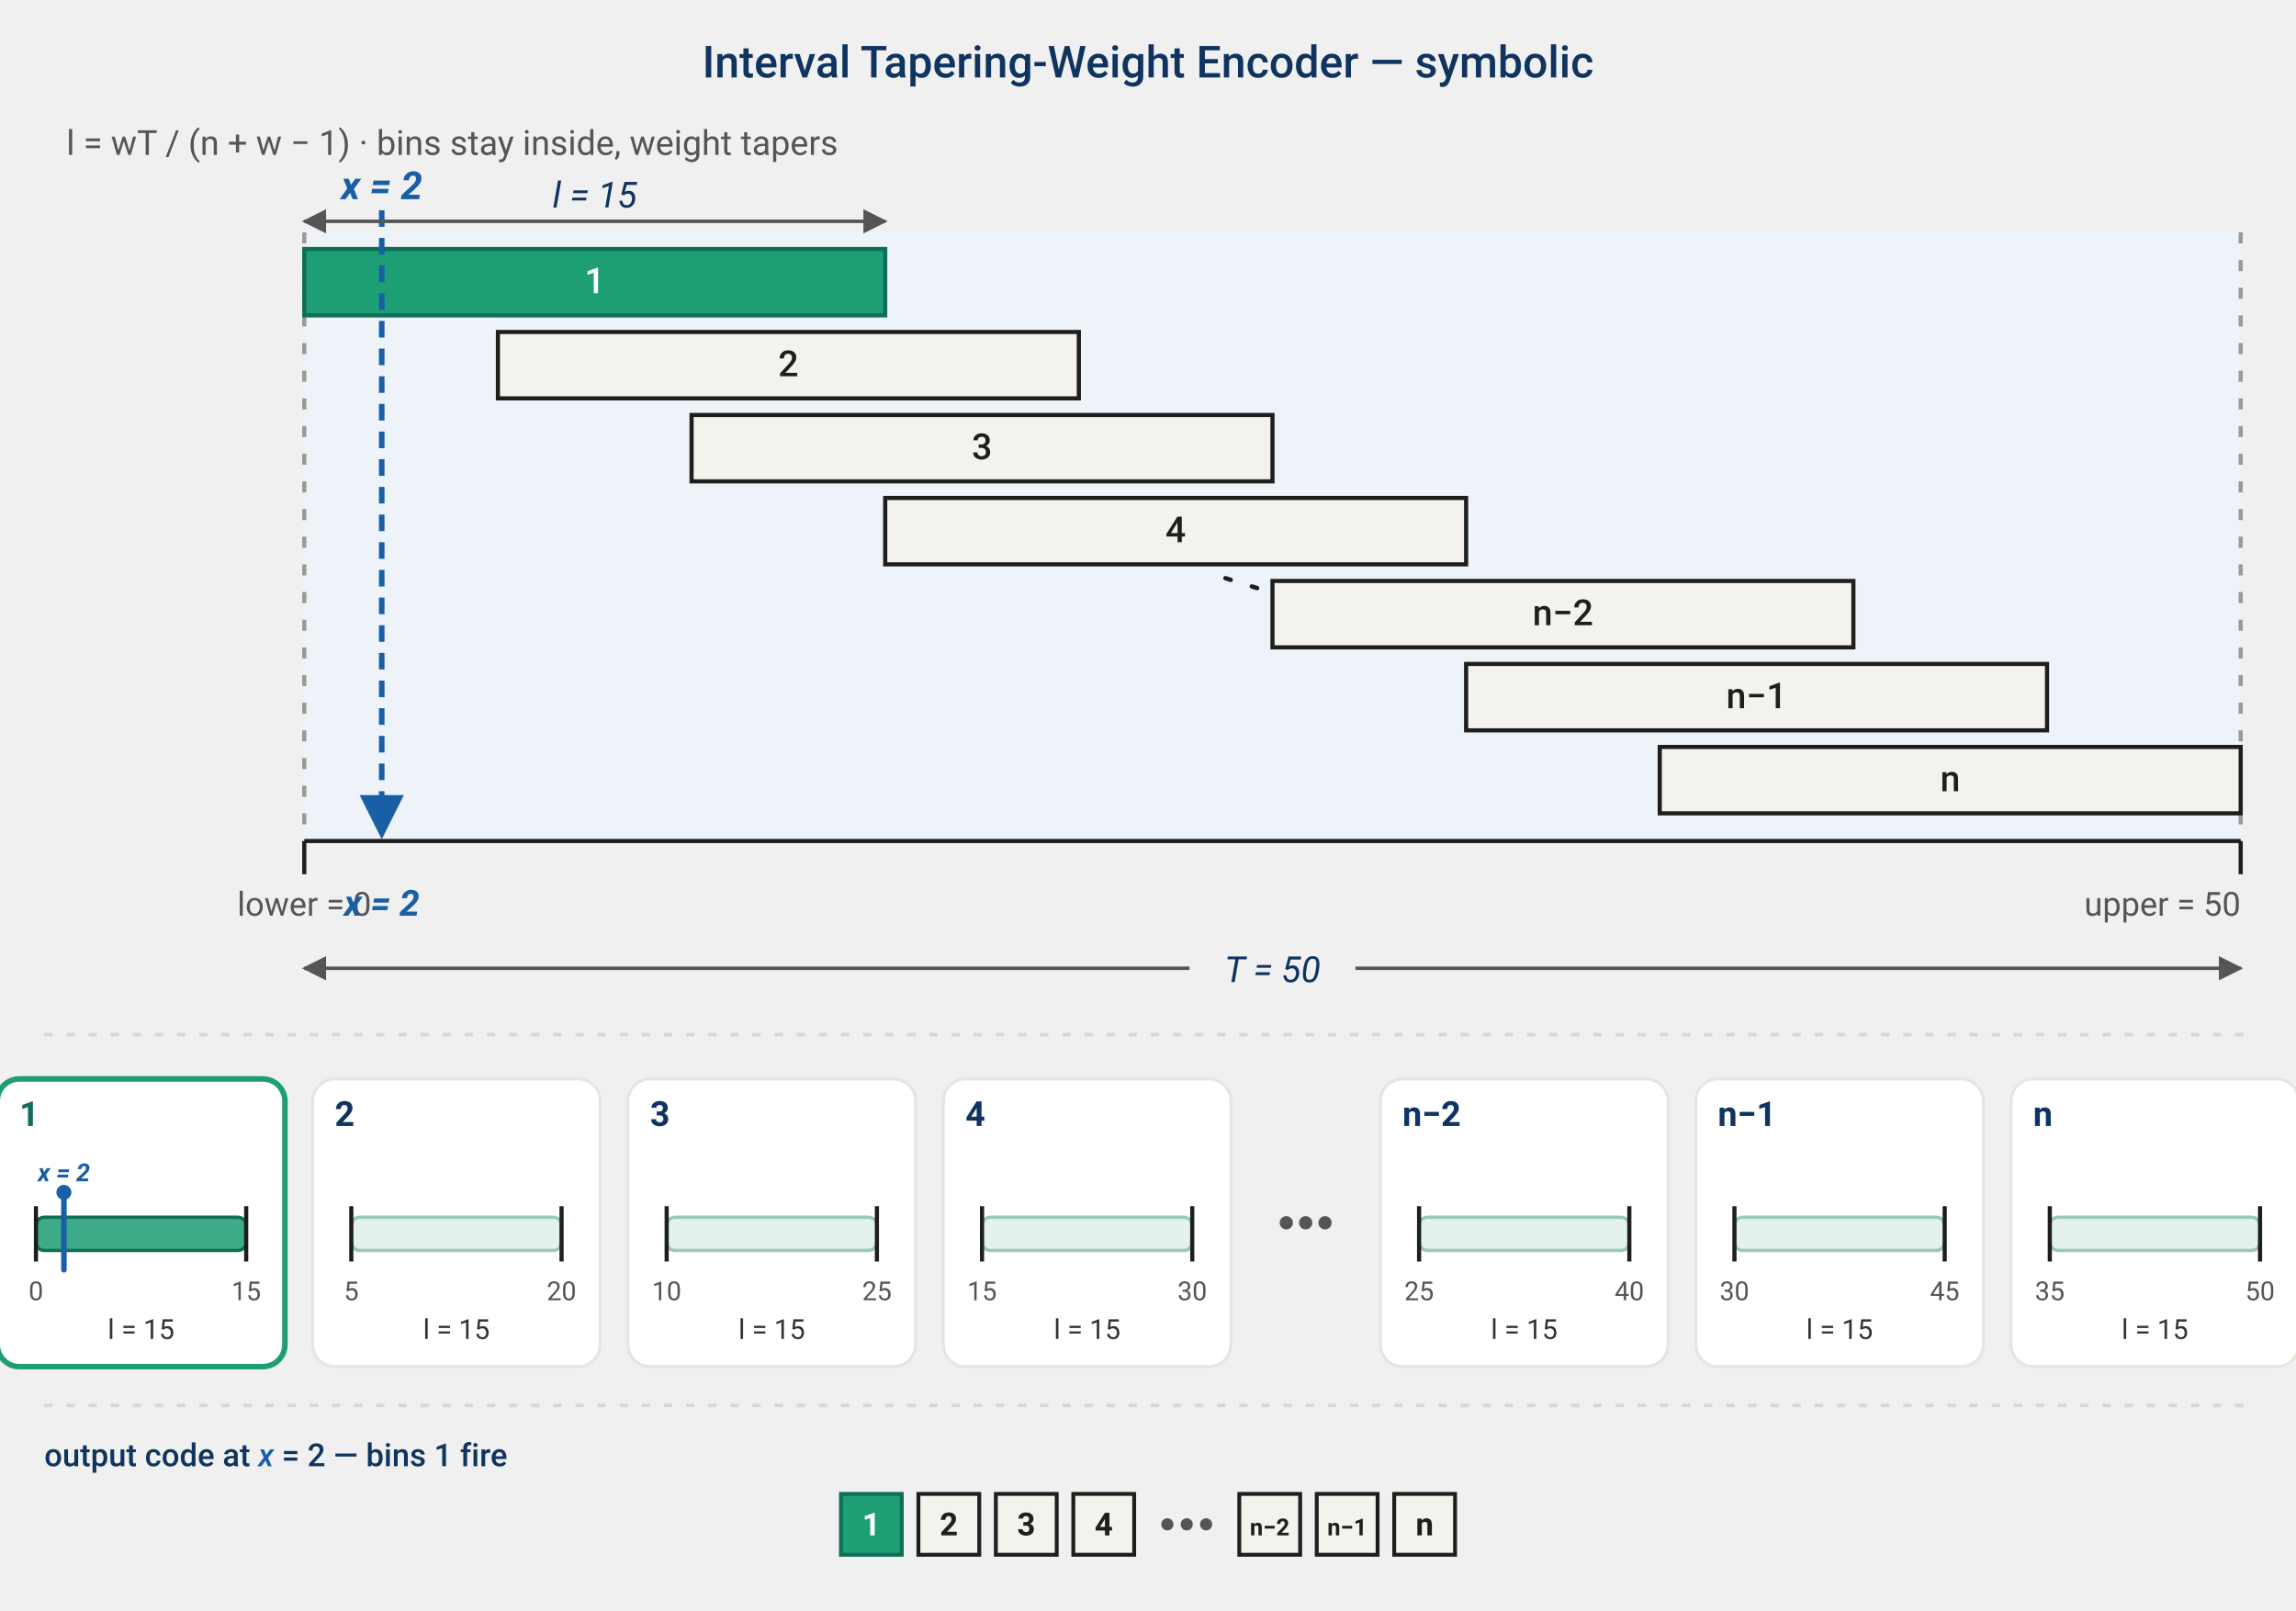
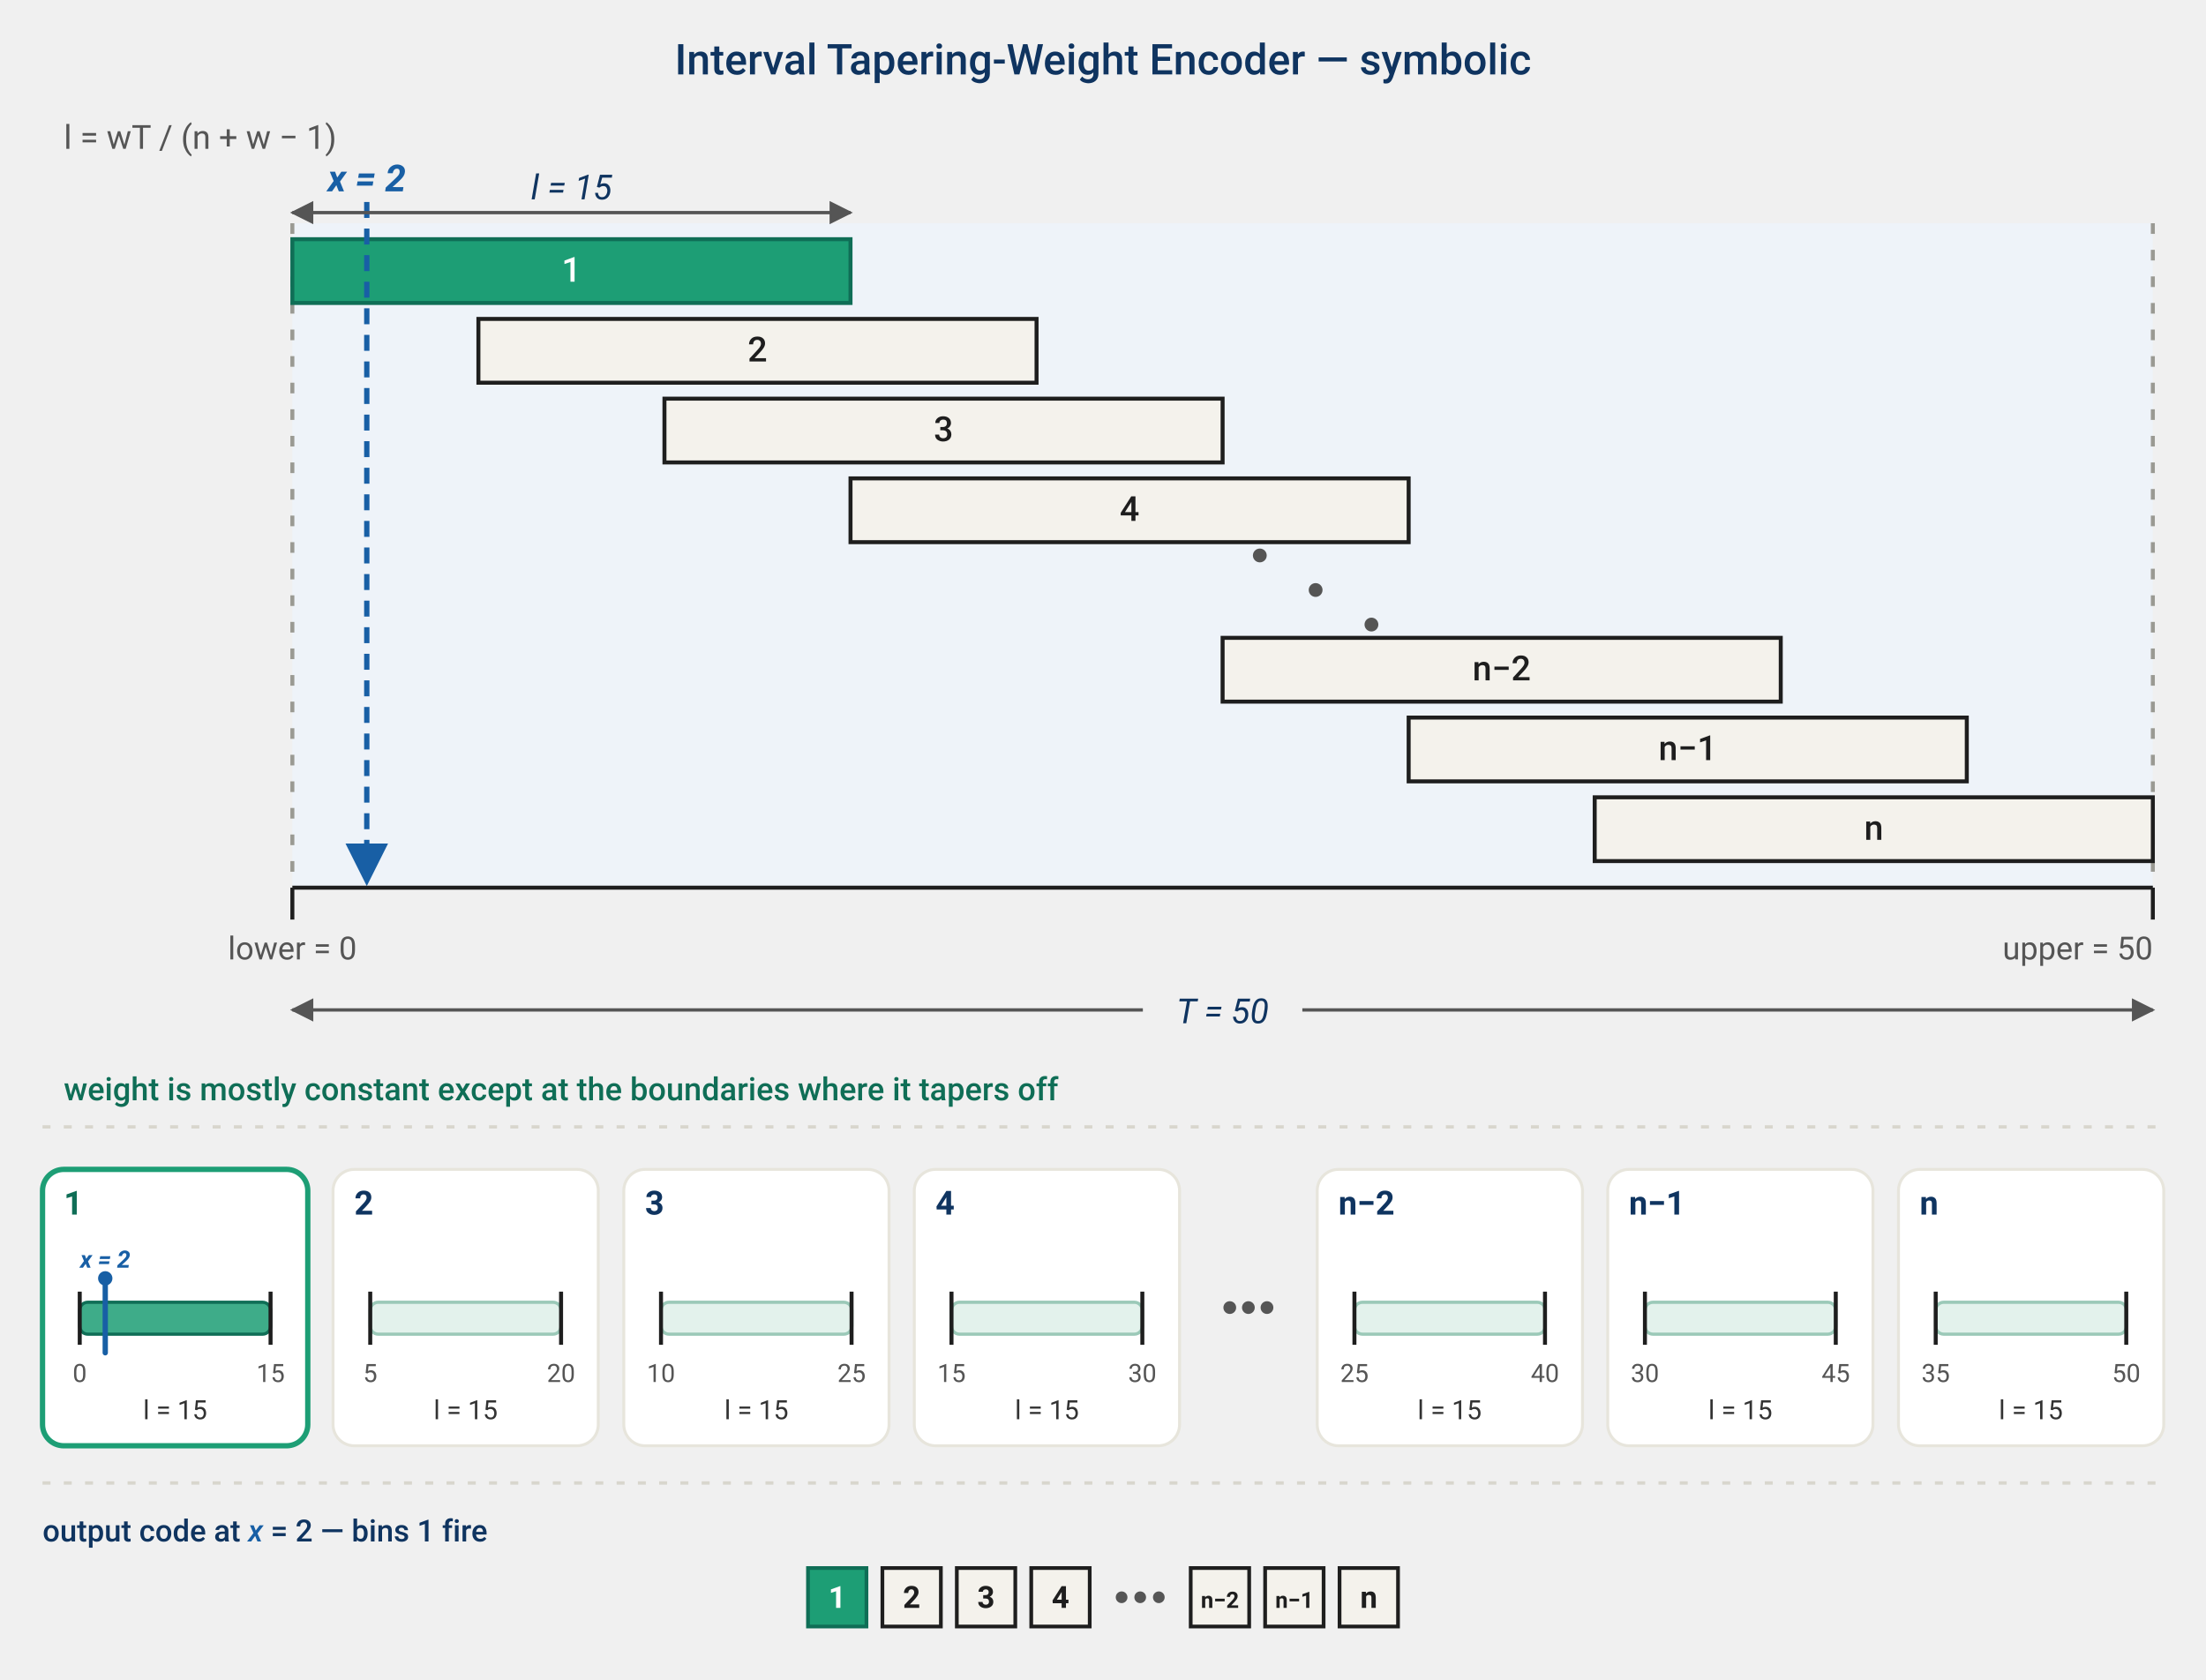
- <svg xmlns="http://www.w3.org/2000/svg" viewBox="0 0 830 582" width="830" height="582" font-family="-apple-system, BlinkMacSystemFont, 'Segoe UI', Roboto, Helvetica, Arial, sans-serif" role="img">
+ <svg xmlns="http://www.w3.org/2000/svg" viewBox="0 0 830 632" width="830" height="632" font-family="-apple-system, BlinkMacSystemFont, 'Segoe UI', Roboto, Helvetica, Arial, sans-serif" role="img">
  <defs>
    <marker id="ah" viewBox="0 0 10 10" refX="9" refY="5" markerWidth="7" markerHeight="7" orient="auto">
      <path d="M0 0 L10 5 L0 10 z" fill="#555555" />
    </marker>
    <marker id="ahs" viewBox="0 0 10 10" refX="1" refY="5" markerWidth="7" markerHeight="7" orient="auto">
      <path d="M10 0 L0 5 L10 10 z" fill="#555555" />
    </marker>
    <marker id="ahd" viewBox="0 0 10 10" refX="9" refY="5" markerWidth="7" markerHeight="7" orient="auto">
      <path d="M0 0 L10 5 L0 10 z" fill="#1e1e1e" />
    </marker>
    <marker id="ahds" viewBox="0 0 10 10" refX="1" refY="5" markerWidth="7" markerHeight="7" orient="auto">
      <path d="M10 0 L0 5 L10 10 z" fill="#1e1e1e" />
    </marker>
    <marker id="xah" viewBox="0 0 10 10" refX="8.5" refY="5" markerWidth="8" markerHeight="8" orient="auto">
      <path d="M0 0 L10 5 L0 10 z" fill="#185fa5" />
    </marker>
  </defs>
  <text x="415.0" y="28" font-size="16" font-weight="500" fill="#0f3460" text-anchor="middle">Interval Tapering-Weight Encoder — symbolic</text>
-   <text x="24" y="56.0" font-size="12.5" fill="#555555">l = wT / (n + w − 1)   ·   bins stay inside, weight tapers</text>
-   <rect x="110.0" y="84.0" width="700.0" height="220.0" fill="#eef3f9" />
-   <line x1="110.0" y1="84.0" x2="110.0" y2="304.0" stroke="#9a9a93" stroke-width="1.5" stroke-dasharray="4 6" />
-   <line x1="810.0" y1="84.0" x2="810.0" y2="304.0" stroke="#9a9a93" stroke-width="1.5" stroke-dasharray="4 6" />
+   <text x="24" y="56.0" font-size="12.5" fill="#555555">l = wT / (n + w − 1)</text>
+   <rect x="110.0" y="84.0" width="700.0" height="250.0" fill="#eef3f9" />
+   <line x1="110.0" y1="84.0" x2="110.0" y2="334.0" stroke="#9a9a93" stroke-width="1.5" stroke-dasharray="4 6" />
+   <line x1="810.0" y1="84.0" x2="810.0" y2="334.0" stroke="#9a9a93" stroke-width="1.5" stroke-dasharray="4 6" />
  <rect x="110.0" y="90.0" width="210.0" height="24" fill="#1d9e75" stroke="#0f6e56" stroke-width="1.5" />
  <text x="215.0" y="106.0" font-size="13" font-weight="500" fill="#ffffff" text-anchor="middle">1</text>
  <rect x="180.0" y="120.0" width="210.0" height="24" fill="#f4f2ec" stroke="#1e1e1e" stroke-width="1.5" />
  <text x="285.0" y="136.0" font-size="13" font-weight="500" fill="#1e1e1e" text-anchor="middle">2</text>
  <rect x="250.0" y="150.0" width="210.0" height="24" fill="#f4f2ec" stroke="#1e1e1e" stroke-width="1.5" />
  <text x="355.0" y="166.0" font-size="13" font-weight="500" fill="#1e1e1e" text-anchor="middle">3</text>
  <rect x="320.0" y="180.0" width="210.0" height="24" fill="#f4f2ec" stroke="#1e1e1e" stroke-width="1.5" />
  <text x="425.0" y="196.0" font-size="13" font-weight="500" fill="#1e1e1e" text-anchor="middle">4</text>
-   <line x1="443.0" y1="209.0" x2="475.0" y2="219.0" stroke="#1e1e1e" stroke-width="1.6" stroke-dasharray="2 8" stroke-linecap="round" />
-   <rect x="460.0" y="210.0" width="210.0" height="24" fill="#f4f2ec" stroke="#1e1e1e" stroke-width="1.5" />
-   <text x="565.0" y="226.0" font-size="13" font-weight="500" fill="#1e1e1e" text-anchor="middle">n−2</text>
-   <rect x="530.0" y="240.0" width="210.0" height="24" fill="#f4f2ec" stroke="#1e1e1e" stroke-width="1.5" />
-   <text x="635.0" y="256.0" font-size="13" font-weight="500" fill="#1e1e1e" text-anchor="middle">n−1</text>
-   <rect x="600.0" y="270.0" width="210.0" height="24" fill="#f4f2ec" stroke="#1e1e1e" stroke-width="1.5" />
-   <text x="705.0" y="286.0" font-size="13" font-weight="500" fill="#1e1e1e" text-anchor="middle">n</text>
-   <line x1="138.0" y1="76.0" x2="138.0" y2="301.0" stroke="#185fa5" stroke-width="2" stroke-dasharray="6 4" marker-end="url(#xah)" />
+   <circle cx="474.0" cy="209.0" r="2.6" fill="#555555" />
+   <circle cx="495.0" cy="222.0" r="2.6" fill="#555555" />
+   <circle cx="516.0" cy="235.0" r="2.6" fill="#555555" />
+   <rect x="460.0" y="240.0" width="210.0" height="24" fill="#f4f2ec" stroke="#1e1e1e" stroke-width="1.5" />
+   <text x="565.0" y="256.0" font-size="13" font-weight="500" fill="#1e1e1e" text-anchor="middle">n−2</text>
+   <rect x="530.0" y="270.0" width="210.0" height="24" fill="#f4f2ec" stroke="#1e1e1e" stroke-width="1.5" />
+   <text x="635.0" y="286.0" font-size="13" font-weight="500" fill="#1e1e1e" text-anchor="middle">n−1</text>
+   <rect x="600.0" y="300.0" width="210.0" height="24" fill="#f4f2ec" stroke="#1e1e1e" stroke-width="1.5" />
+   <text x="705.0" y="316.0" font-size="13" font-weight="500" fill="#1e1e1e" text-anchor="middle">n</text>
+   <line x1="138.0" y1="76.0" x2="138.0" y2="331.0" stroke="#185fa5" stroke-width="2" stroke-dasharray="6 4" marker-end="url(#xah)" />
  <text x="138.0" y="72.0" font-size="14" font-style="italic" font-weight="600" fill="#185fa5" text-anchor="middle">x = 2</text>
-   <line x1="110" y1="304.0" x2="810" y2="304.0" stroke="#1e1e1e" stroke-width="1.5" />
-   <line x1="110.0" y1="304.0" x2="110.0" y2="316.0" stroke="#1e1e1e" stroke-width="1.5" />
-   <line x1="810.0" y1="304.0" x2="810.0" y2="316.0" stroke="#1e1e1e" stroke-width="1.5" />
-   <text x="110.0" y="331.0" font-size="12" fill="#555555" text-anchor="middle">lower = 0</text>
-   <text x="810.0" y="331.0" font-size="12" fill="#555555" text-anchor="end">upper = 50</text>
-   <text x="138.0" y="331.0" font-size="13" font-style="italic" font-weight="600" fill="#185fa5" text-anchor="middle">x = 2</text>
+   <line x1="110" y1="334.0" x2="810" y2="334.0" stroke="#1e1e1e" stroke-width="1.5" />
+   <line x1="110.0" y1="334.0" x2="110.0" y2="346.0" stroke="#1e1e1e" stroke-width="1.5" />
+   <line x1="810.0" y1="334.0" x2="810.0" y2="346.0" stroke="#1e1e1e" stroke-width="1.5" />
+   <text x="110.0" y="361.0" font-size="12" fill="#555555" text-anchor="middle">lower = 0</text>
+   <text x="810.0" y="361.0" font-size="12" fill="#555555" text-anchor="end">upper = 50</text>
  <line x1="110.0" y1="80.0" x2="320.0" y2="80.0" stroke="#555555" stroke-width="1.25" marker-start="url(#ahs)" marker-end="url(#ah)" />
  <text x="215.0" y="75.0" font-size="13" font-style="italic" fill="#0f3460" text-anchor="middle">l = 15</text>
-   <line x1="110.0" y1="350.0" x2="430.0" y2="350.0" stroke="#555555" stroke-width="1.25" marker-start="url(#ahs)" />
-   <line x1="490.0" y1="350.0" x2="810.0" y2="350.0" stroke="#555555" stroke-width="1.25" marker-end="url(#ah)" />
-   <text x="460.0" y="355.0" font-size="13" font-style="italic" fill="#0f3460" text-anchor="middle">T = 50</text>
-   <line x1="16" y1="374.0" x2="814" y2="374.0" stroke="#d8d6cd" stroke-width="1.25" stroke-dasharray="3 5" />
-   <rect x="-1.0" y="390" width="104" height="104" rx="8" fill="#ffffff" stroke="#1d9e75" stroke-width="2" />
-   <text x="7.0" y="407" font-size="12.5" font-weight="700" fill="#0f6e56">1</text>
-   <rect x="13.0" y="440" width="76.0" height="12" rx="3" fill="#1d9e75" fill-opacity="0.85" stroke="#0f6e56" stroke-width="1.2" />
-   <line x1="13.0" y1="436" x2="13.0" y2="456" stroke="#1e1e1e" stroke-width="1.5" />
-   <line x1="89.0" y1="436" x2="89.0" y2="456" stroke="#1e1e1e" stroke-width="1.5" />
-   <text x="13.0" y="470.0" font-size="9.5" fill="#555555" text-anchor="middle">0</text>
-   <text x="89.0" y="470.0" font-size="9.5" fill="#555555" text-anchor="middle">15</text>
-   <line x1="23.1" y1="431" x2="23.1" y2="459" stroke="#185fa5" stroke-width="2" stroke-linecap="round" />
-   <circle cx="23.1" cy="431.0" r="2.7" fill="#185fa5" />
-   <text x="23.1" y="427.0" font-size="9" font-style="italic" font-weight="600" fill="#185fa5" text-anchor="middle">x = 2</text>
-   <text x="51.0" y="484" font-size="10" fill="#333333" text-anchor="middle">l = 15</text>
-   <rect x="113.0" y="390" width="104" height="104" rx="8" fill="#ffffff" stroke="#e7e5dc" stroke-width="1.1" />
-   <text x="121.0" y="407" font-size="12.5" font-weight="700" fill="#0f3460">2</text>
-   <rect x="127.0" y="440" width="76.0" height="12" rx="3" fill="#e3f2ec" fill-opacity="1" stroke="#9bc9b8" stroke-width="1.2" />
-   <line x1="127.0" y1="436" x2="127.0" y2="456" stroke="#1e1e1e" stroke-width="1.5" />
-   <line x1="203.0" y1="436" x2="203.0" y2="456" stroke="#1e1e1e" stroke-width="1.5" />
-   <text x="127.0" y="470.0" font-size="9.5" fill="#555555" text-anchor="middle">5</text>
-   <text x="203.0" y="470.0" font-size="9.5" fill="#555555" text-anchor="middle">20</text>
-   <text x="165.0" y="484" font-size="10" fill="#333333" text-anchor="middle">l = 15</text>
-   <rect x="227.0" y="390" width="104" height="104" rx="8" fill="#ffffff" stroke="#e7e5dc" stroke-width="1.1" />
-   <text x="235.0" y="407" font-size="12.5" font-weight="700" fill="#0f3460">3</text>
-   <rect x="241.0" y="440" width="76.0" height="12" rx="3" fill="#e3f2ec" fill-opacity="1" stroke="#9bc9b8" stroke-width="1.2" />
-   <line x1="241.0" y1="436" x2="241.0" y2="456" stroke="#1e1e1e" stroke-width="1.5" />
-   <line x1="317.0" y1="436" x2="317.0" y2="456" stroke="#1e1e1e" stroke-width="1.5" />
-   <text x="241.0" y="470.0" font-size="9.5" fill="#555555" text-anchor="middle">10</text>
-   <text x="317.0" y="470.0" font-size="9.5" fill="#555555" text-anchor="middle">25</text>
-   <text x="279.0" y="484" font-size="10" fill="#333333" text-anchor="middle">l = 15</text>
-   <rect x="341.0" y="390" width="104" height="104" rx="8" fill="#ffffff" stroke="#e7e5dc" stroke-width="1.1" />
-   <text x="349.0" y="407" font-size="12.5" font-weight="700" fill="#0f3460">4</text>
-   <rect x="355.0" y="440" width="76.0" height="12" rx="3" fill="#e3f2ec" fill-opacity="1" stroke="#9bc9b8" stroke-width="1.2" />
-   <line x1="355.0" y1="436" x2="355.0" y2="456" stroke="#1e1e1e" stroke-width="1.5" />
-   <line x1="431.0" y1="436" x2="431.0" y2="456" stroke="#1e1e1e" stroke-width="1.5" />
-   <text x="355.0" y="470.0" font-size="9.5" fill="#555555" text-anchor="middle">15</text>
-   <text x="431.0" y="470.0" font-size="9.5" fill="#555555" text-anchor="middle">30</text>
-   <text x="393.0" y="484" font-size="10" fill="#333333" text-anchor="middle">l = 15</text>
-   <circle cx="465.0" cy="442.0" r="2.4" fill="#555555" />
-   <circle cx="472.0" cy="442.0" r="2.4" fill="#555555" />
-   <circle cx="479.0" cy="442.0" r="2.4" fill="#555555" />
-   <rect x="499.0" y="390" width="104" height="104" rx="8" fill="#ffffff" stroke="#e7e5dc" stroke-width="1.1" />
-   <text x="507.0" y="407" font-size="12.5" font-weight="700" fill="#0f3460">n−2</text>
-   <rect x="513.0" y="440" width="76.0" height="12" rx="3" fill="#e3f2ec" fill-opacity="1" stroke="#9bc9b8" stroke-width="1.2" />
-   <line x1="513.0" y1="436" x2="513.0" y2="456" stroke="#1e1e1e" stroke-width="1.5" />
-   <line x1="589.0" y1="436" x2="589.0" y2="456" stroke="#1e1e1e" stroke-width="1.5" />
-   <text x="513.0" y="470.0" font-size="9.5" fill="#555555" text-anchor="middle">25</text>
-   <text x="589.0" y="470.0" font-size="9.5" fill="#555555" text-anchor="middle">40</text>
-   <text x="551.0" y="484" font-size="10" fill="#333333" text-anchor="middle">l = 15</text>
-   <rect x="613.0" y="390" width="104" height="104" rx="8" fill="#ffffff" stroke="#e7e5dc" stroke-width="1.1" />
-   <text x="621.0" y="407" font-size="12.5" font-weight="700" fill="#0f3460">n−1</text>
-   <rect x="627.0" y="440" width="76.0" height="12" rx="3" fill="#e3f2ec" fill-opacity="1" stroke="#9bc9b8" stroke-width="1.2" />
-   <line x1="627.0" y1="436" x2="627.0" y2="456" stroke="#1e1e1e" stroke-width="1.5" />
-   <line x1="703.0" y1="436" x2="703.0" y2="456" stroke="#1e1e1e" stroke-width="1.5" />
-   <text x="627.0" y="470.0" font-size="9.5" fill="#555555" text-anchor="middle">30</text>
-   <text x="703.0" y="470.0" font-size="9.5" fill="#555555" text-anchor="middle">45</text>
-   <text x="665.0" y="484" font-size="10" fill="#333333" text-anchor="middle">l = 15</text>
-   <rect x="727.0" y="390" width="104" height="104" rx="8" fill="#ffffff" stroke="#e7e5dc" stroke-width="1.1" />
-   <text x="735.0" y="407" font-size="12.5" font-weight="700" fill="#0f3460">n</text>
-   <rect x="741.0" y="440" width="76.0" height="12" rx="3" fill="#e3f2ec" fill-opacity="1" stroke="#9bc9b8" stroke-width="1.2" />
-   <line x1="741.0" y1="436" x2="741.0" y2="456" stroke="#1e1e1e" stroke-width="1.5" />
-   <line x1="817.0" y1="436" x2="817.0" y2="456" stroke="#1e1e1e" stroke-width="1.5" />
-   <text x="741.0" y="470.0" font-size="9.5" fill="#555555" text-anchor="middle">35</text>
-   <text x="817.0" y="470.0" font-size="9.5" fill="#555555" text-anchor="middle">50</text>
-   <text x="779.0" y="484" font-size="10" fill="#333333" text-anchor="middle">l = 15</text>
-   <line x1="16" y1="508" x2="814" y2="508" stroke="#d8d6cd" stroke-width="1.25" stroke-dasharray="3 5" />
-   <text x="16" y="530" font-size="11.5" font-weight="500" fill="#0f3460">output code at <tspan font-style="italic" fill="#185fa5">x</tspan> = 2 — bins 1 fire</text>
-   <rect x="304.0" y="540" width="22" height="22" fill="#1d9e75" stroke="#0f6e56" stroke-width="1.4" />
-   <text x="315.0" y="555.0" font-size="11.5" font-weight="600" fill="#ffffff" text-anchor="middle">1</text>
-   <rect x="332.0" y="540" width="22" height="22" fill="#f4f2ec" stroke="#1e1e1e" stroke-width="1.4" />
-   <text x="343.0" y="555.0" font-size="11.5" font-weight="600" fill="#1e1e1e" text-anchor="middle">2</text>
-   <rect x="360.0" y="540" width="22" height="22" fill="#f4f2ec" stroke="#1e1e1e" stroke-width="1.4" />
-   <text x="371.0" y="555.0" font-size="11.5" font-weight="600" fill="#1e1e1e" text-anchor="middle">3</text>
-   <rect x="388.0" y="540" width="22" height="22" fill="#f4f2ec" stroke="#1e1e1e" stroke-width="1.4" />
-   <text x="399.0" y="555.0" font-size="11.5" font-weight="600" fill="#1e1e1e" text-anchor="middle">4</text>
-   <circle cx="422.0" cy="551.0" r="2.2" fill="#555555" />
-   <circle cx="429.0" cy="551.0" r="2.2" fill="#555555" />
-   <circle cx="436.0" cy="551.0" r="2.2" fill="#555555" />
-   <rect x="448.0" y="540" width="22" height="22" fill="#f4f2ec" stroke="#1e1e1e" stroke-width="1.4" />
-   <text x="459.0" y="555.0" font-size="8.5" font-weight="600" fill="#1e1e1e" text-anchor="middle">n−2</text>
-   <rect x="476.0" y="540" width="22" height="22" fill="#f4f2ec" stroke="#1e1e1e" stroke-width="1.4" />
-   <text x="487.0" y="555.0" font-size="8.5" font-weight="600" fill="#1e1e1e" text-anchor="middle">n−1</text>
-   <rect x="504.0" y="540" width="22" height="22" fill="#f4f2ec" stroke="#1e1e1e" stroke-width="1.4" />
-   <text x="515.0" y="555.0" font-size="11.5" font-weight="600" fill="#1e1e1e" text-anchor="middle">n</text>
+   <line x1="110.0" y1="380.0" x2="430.0" y2="380.0" stroke="#555555" stroke-width="1.25" marker-start="url(#ahs)" />
+   <line x1="490.0" y1="380.0" x2="810.0" y2="380.0" stroke="#555555" stroke-width="1.25" marker-end="url(#ah)" />
+   <text x="460.0" y="385.0" font-size="13" font-style="italic" fill="#0f3460" text-anchor="middle">T = 50</text>
+   <text x="24" y="414.0" font-size="12" font-weight="500" fill="#0f6e56">weight is mostly constant except at the boundaries where it tapers off</text>
+   <line x1="16" y1="424.0" x2="814" y2="424.0" stroke="#d8d6cd" stroke-width="1.25" stroke-dasharray="3 5" />
+   <rect x="16.0" y="440" width="99.8" height="104.0" rx="8" fill="#ffffff" stroke="#1d9e75" stroke-width="2" />
+   <text x="24.0" y="457" font-size="12.5" font-weight="700" fill="#0f6e56">1</text>
+   <rect x="30.0" y="490" width="71.8" height="12" rx="3" fill="#1d9e75" fill-opacity="0.85" stroke="#0f6e56" stroke-width="1.2" />
+   <line x1="30.0" y1="486" x2="30.0" y2="506" stroke="#1e1e1e" stroke-width="1.5" />
+   <line x1="101.8" y1="486" x2="101.8" y2="506" stroke="#1e1e1e" stroke-width="1.5" />
+   <text x="30.0" y="520.0" font-size="9.5" fill="#555555" text-anchor="middle">0</text>
+   <text x="101.8" y="520.0" font-size="9.5" fill="#555555" text-anchor="middle">15</text>
+   <line x1="39.6" y1="481" x2="39.6" y2="509" stroke="#185fa5" stroke-width="2" stroke-linecap="round" />
+   <circle cx="39.6" cy="481.0" r="2.7" fill="#185fa5" />
+   <text x="39.6" y="477.0" font-size="9" font-style="italic" font-weight="600" fill="#185fa5" text-anchor="middle">x = 2</text>
+   <text x="65.9" y="534" font-size="10" fill="#333333" text-anchor="middle">l = 15</text>
+   <rect x="125.3" y="440" width="99.8" height="104.0" rx="8" fill="#ffffff" stroke="#e7e5dc" stroke-width="1.1" />
+   <text x="133.3" y="457" font-size="12.5" font-weight="700" fill="#0f3460">2</text>
+   <rect x="139.3" y="490" width="71.8" height="12" rx="3" fill="#e3f2ec" fill-opacity="1" stroke="#9bc9b8" stroke-width="1.2" />
+   <line x1="139.3" y1="486" x2="139.3" y2="506" stroke="#1e1e1e" stroke-width="1.5" />
+   <line x1="211.1" y1="486" x2="211.1" y2="506" stroke="#1e1e1e" stroke-width="1.5" />
+   <text x="139.3" y="520.0" font-size="9.5" fill="#555555" text-anchor="middle">5</text>
+   <text x="211.1" y="520.0" font-size="9.5" fill="#555555" text-anchor="middle">20</text>
+   <text x="175.2" y="534" font-size="10" fill="#333333" text-anchor="middle">l = 15</text>
+   <rect x="234.7" y="440" width="99.8" height="104.0" rx="8" fill="#ffffff" stroke="#e7e5dc" stroke-width="1.1" />
+   <text x="242.7" y="457" font-size="12.5" font-weight="700" fill="#0f3460">3</text>
+   <rect x="248.7" y="490" width="71.8" height="12" rx="3" fill="#e3f2ec" fill-opacity="1" stroke="#9bc9b8" stroke-width="1.2" />
+   <line x1="248.7" y1="486" x2="248.7" y2="506" stroke="#1e1e1e" stroke-width="1.5" />
+   <line x1="320.4" y1="486" x2="320.4" y2="506" stroke="#1e1e1e" stroke-width="1.5" />
+   <text x="248.7" y="520.0" font-size="9.5" fill="#555555" text-anchor="middle">10</text>
+   <text x="320.4" y="520.0" font-size="9.5" fill="#555555" text-anchor="middle">25</text>
+   <text x="284.6" y="534" font-size="10" fill="#333333" text-anchor="middle">l = 15</text>
+   <rect x="344.0" y="440" width="99.8" height="104.0" rx="8" fill="#ffffff" stroke="#e7e5dc" stroke-width="1.1" />
+   <text x="352.0" y="457" font-size="12.5" font-weight="700" fill="#0f3460">4</text>
+   <rect x="358.0" y="490" width="71.8" height="12" rx="3" fill="#e3f2ec" fill-opacity="1" stroke="#9bc9b8" stroke-width="1.2" />
+   <line x1="358.0" y1="486" x2="358.0" y2="506" stroke="#1e1e1e" stroke-width="1.5" />
+   <line x1="429.8" y1="486" x2="429.8" y2="506" stroke="#1e1e1e" stroke-width="1.5" />
+   <text x="358.0" y="520.0" font-size="9.5" fill="#555555" text-anchor="middle">15</text>
+   <text x="429.8" y="520.0" font-size="9.5" fill="#555555" text-anchor="middle">30</text>
+   <text x="393.9" y="534" font-size="10" fill="#333333" text-anchor="middle">l = 15</text>
+   <circle cx="462.7" cy="492.0" r="2.4" fill="#555555" />
+   <circle cx="469.7" cy="492.0" r="2.4" fill="#555555" />
+   <circle cx="476.7" cy="492.0" r="2.4" fill="#555555" />
+   <rect x="495.6" y="440" width="99.8" height="104.0" rx="8" fill="#ffffff" stroke="#e7e5dc" stroke-width="1.1" />
+   <text x="503.6" y="457" font-size="12.5" font-weight="700" fill="#0f3460">n−2</text>
+   <rect x="509.6" y="490" width="71.8" height="12" rx="3" fill="#e3f2ec" fill-opacity="1" stroke="#9bc9b8" stroke-width="1.2" />
+   <line x1="509.6" y1="486" x2="509.6" y2="506" stroke="#1e1e1e" stroke-width="1.5" />
+   <line x1="581.3" y1="486" x2="581.3" y2="506" stroke="#1e1e1e" stroke-width="1.5" />
+   <text x="509.6" y="520.0" font-size="9.5" fill="#555555" text-anchor="middle">25</text>
+   <text x="581.3" y="520.0" font-size="9.5" fill="#555555" text-anchor="middle">40</text>
+   <text x="545.4" y="534" font-size="10" fill="#333333" text-anchor="middle">l = 15</text>
+   <rect x="604.9" y="440" width="99.8" height="104.0" rx="8" fill="#ffffff" stroke="#e7e5dc" stroke-width="1.1" />
+   <text x="612.9" y="457" font-size="12.5" font-weight="700" fill="#0f3460">n−1</text>
+   <rect x="618.9" y="490" width="71.8" height="12" rx="3" fill="#e3f2ec" fill-opacity="1" stroke="#9bc9b8" stroke-width="1.2" />
+   <line x1="618.9" y1="486" x2="618.9" y2="506" stroke="#1e1e1e" stroke-width="1.5" />
+   <line x1="690.7" y1="486" x2="690.7" y2="506" stroke="#1e1e1e" stroke-width="1.5" />
+   <text x="618.9" y="520.0" font-size="9.5" fill="#555555" text-anchor="middle">30</text>
+   <text x="690.7" y="520.0" font-size="9.5" fill="#555555" text-anchor="middle">45</text>
+   <text x="654.8" y="534" font-size="10" fill="#333333" text-anchor="middle">l = 15</text>
+   <rect x="714.3" y="440" width="99.8" height="104.0" rx="8" fill="#ffffff" stroke="#e7e5dc" stroke-width="1.1" />
+   <text x="722.3" y="457" font-size="12.5" font-weight="700" fill="#0f3460">n</text>
+   <rect x="728.3" y="490" width="71.8" height="12" rx="3" fill="#e3f2ec" fill-opacity="1" stroke="#9bc9b8" stroke-width="1.2" />
+   <line x1="728.3" y1="486" x2="728.3" y2="506" stroke="#1e1e1e" stroke-width="1.5" />
+   <line x1="800.0" y1="486" x2="800.0" y2="506" stroke="#1e1e1e" stroke-width="1.5" />
+   <text x="728.3" y="520.0" font-size="9.5" fill="#555555" text-anchor="middle">35</text>
+   <text x="800.0" y="520.0" font-size="9.5" fill="#555555" text-anchor="middle">50</text>
+   <text x="764.1" y="534" font-size="10" fill="#333333" text-anchor="middle">l = 15</text>
+   <line x1="16" y1="558" x2="814" y2="558" stroke="#d8d6cd" stroke-width="1.25" stroke-dasharray="3 5" />
+   <text x="16" y="580" font-size="11.5" font-weight="500" fill="#0f3460">output code at <tspan font-style="italic" fill="#185fa5">x</tspan> = 2 — bins 1 fire</text>
+   <rect x="304.0" y="590" width="22" height="22" fill="#1d9e75" stroke="#0f6e56" stroke-width="1.4" />
+   <text x="315.0" y="605.0" font-size="11.5" font-weight="600" fill="#ffffff" text-anchor="middle">1</text>
+   <rect x="332.0" y="590" width="22" height="22" fill="#f4f2ec" stroke="#1e1e1e" stroke-width="1.4" />
+   <text x="343.0" y="605.0" font-size="11.5" font-weight="600" fill="#1e1e1e" text-anchor="middle">2</text>
+   <rect x="360.0" y="590" width="22" height="22" fill="#f4f2ec" stroke="#1e1e1e" stroke-width="1.4" />
+   <text x="371.0" y="605.0" font-size="11.5" font-weight="600" fill="#1e1e1e" text-anchor="middle">3</text>
+   <rect x="388.0" y="590" width="22" height="22" fill="#f4f2ec" stroke="#1e1e1e" stroke-width="1.4" />
+   <text x="399.0" y="605.0" font-size="11.5" font-weight="600" fill="#1e1e1e" text-anchor="middle">4</text>
+   <circle cx="422.0" cy="601.0" r="2.2" fill="#555555" />
+   <circle cx="429.0" cy="601.0" r="2.2" fill="#555555" />
+   <circle cx="436.0" cy="601.0" r="2.2" fill="#555555" />
+   <rect x="448.0" y="590" width="22" height="22" fill="#f4f2ec" stroke="#1e1e1e" stroke-width="1.4" />
+   <text x="459.0" y="605.0" font-size="8.5" font-weight="600" fill="#1e1e1e" text-anchor="middle">n−2</text>
+   <rect x="476.0" y="590" width="22" height="22" fill="#f4f2ec" stroke="#1e1e1e" stroke-width="1.4" />
+   <text x="487.0" y="605.0" font-size="8.5" font-weight="600" fill="#1e1e1e" text-anchor="middle">n−1</text>
+   <rect x="504.0" y="590" width="22" height="22" fill="#f4f2ec" stroke="#1e1e1e" stroke-width="1.4" />
+   <text x="515.0" y="605.0" font-size="11.5" font-weight="600" fill="#1e1e1e" text-anchor="middle">n</text>
</svg>
